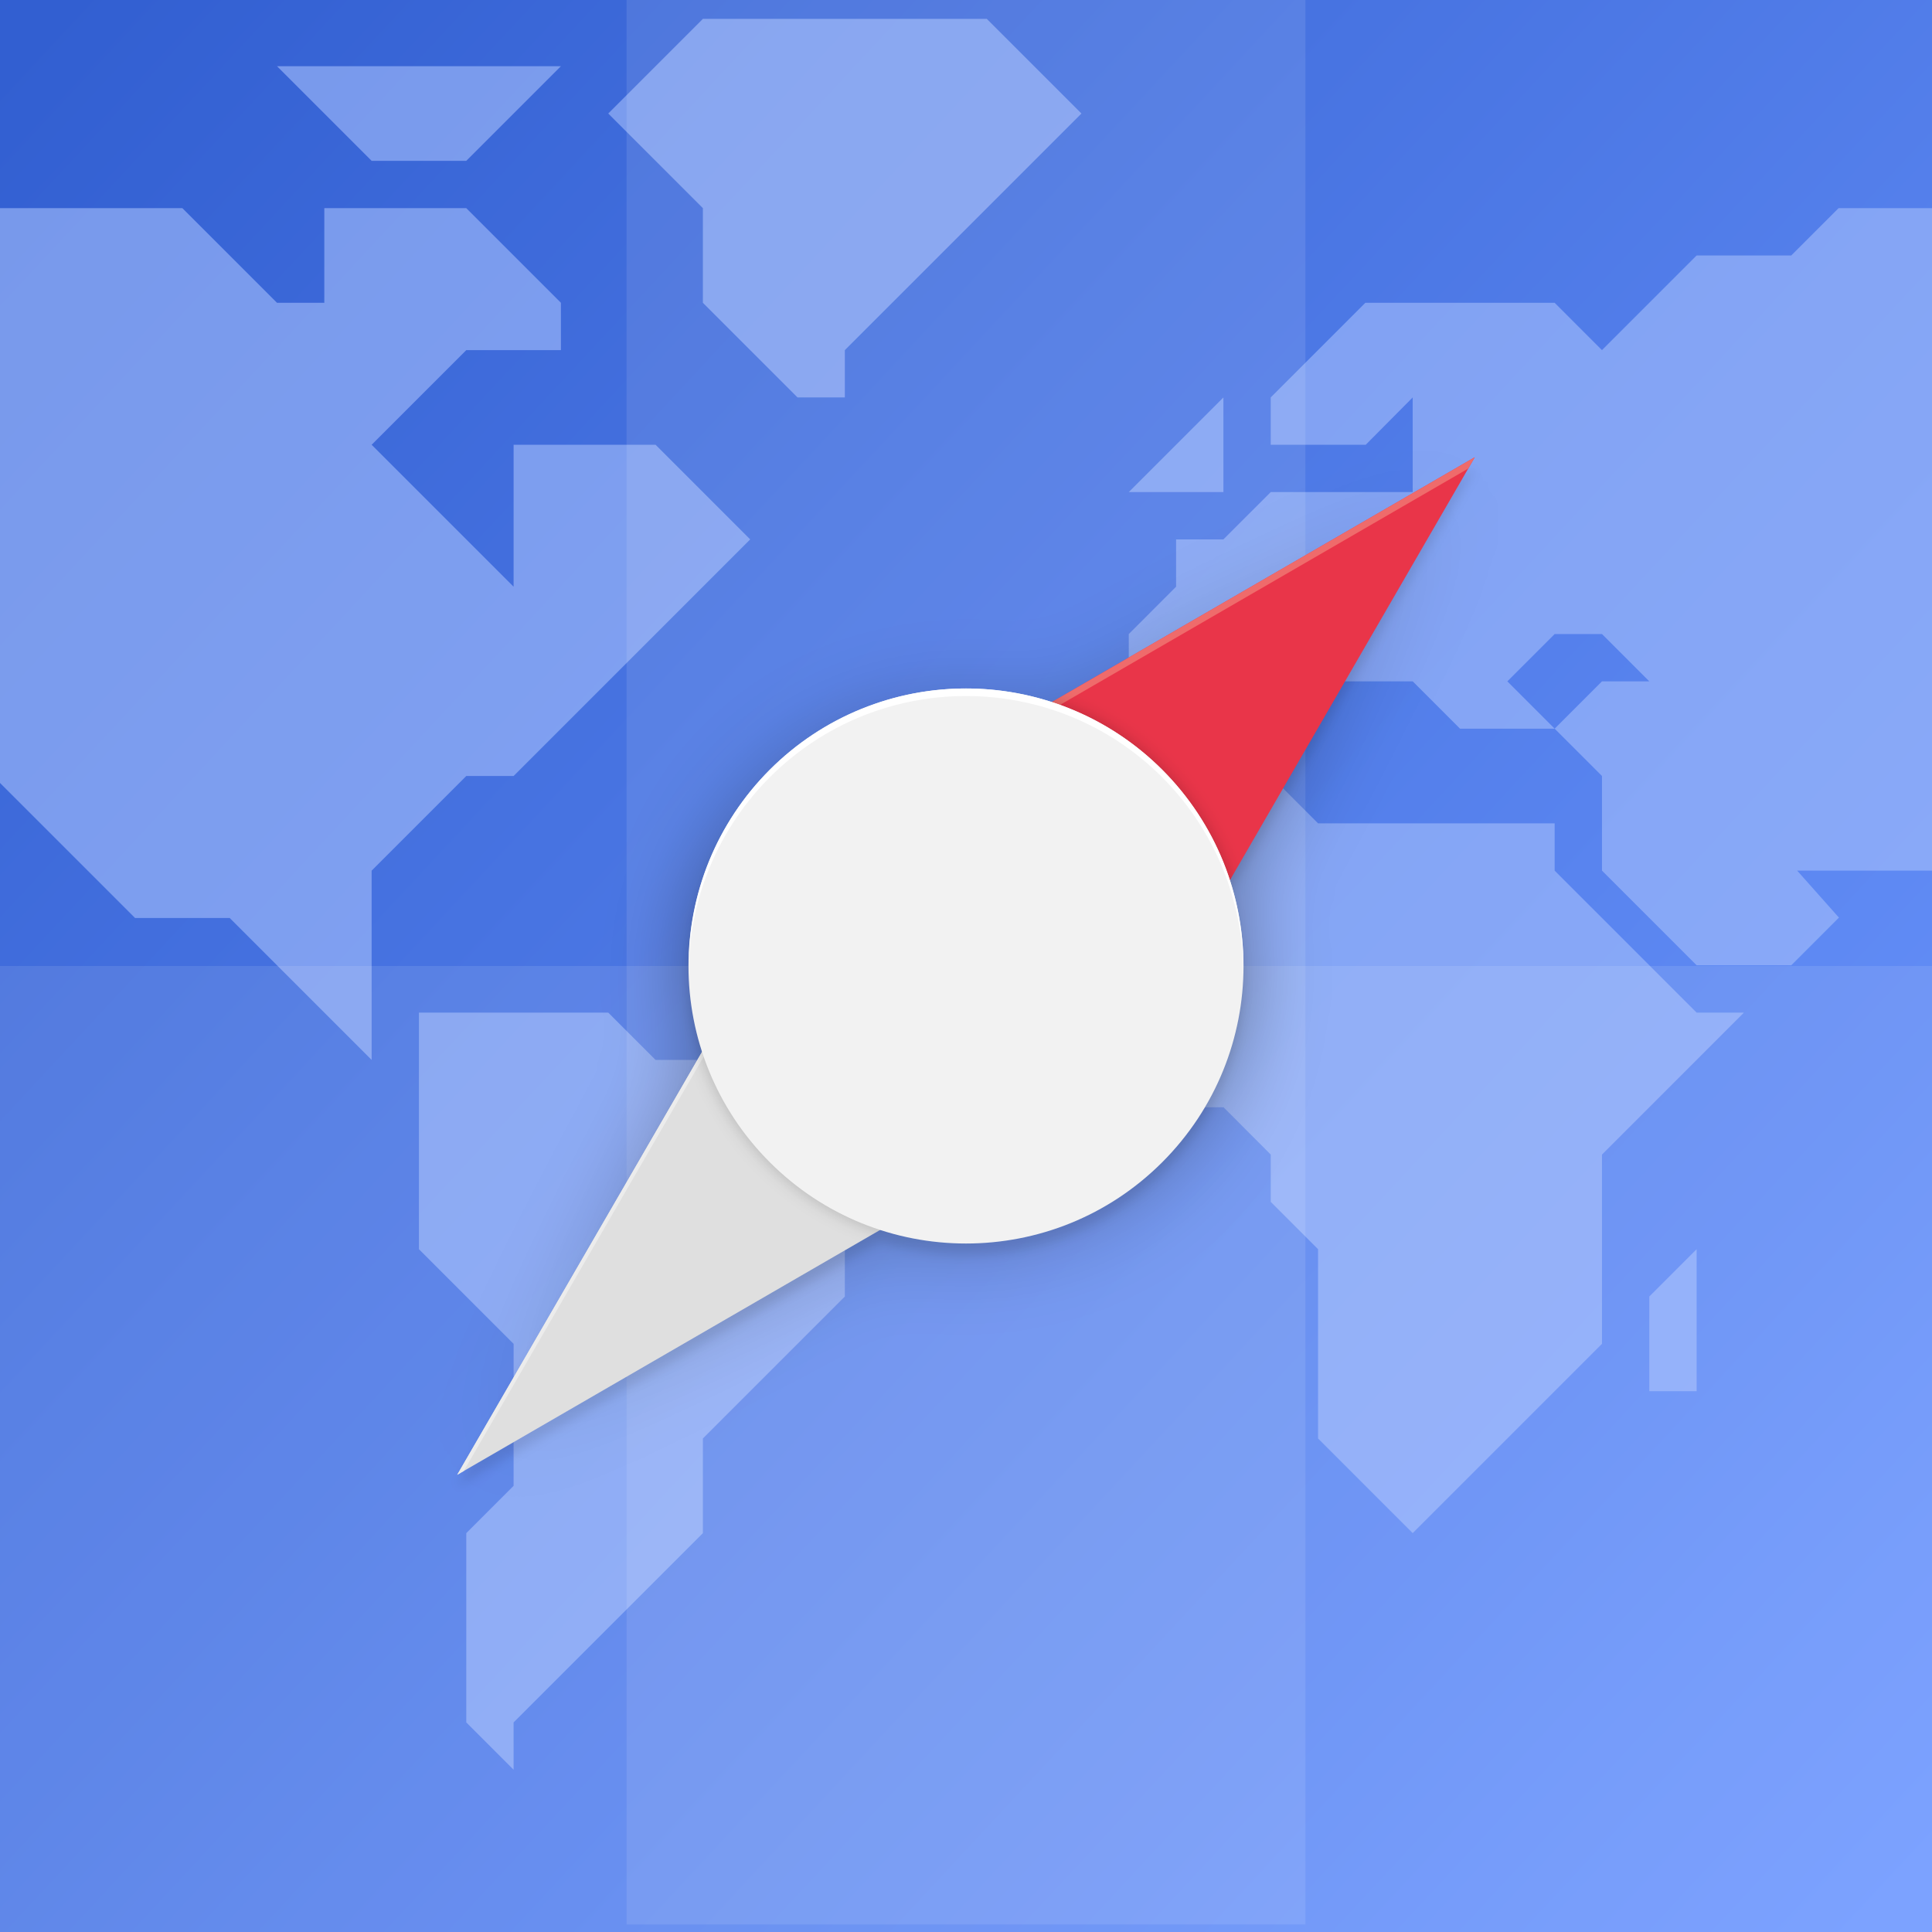
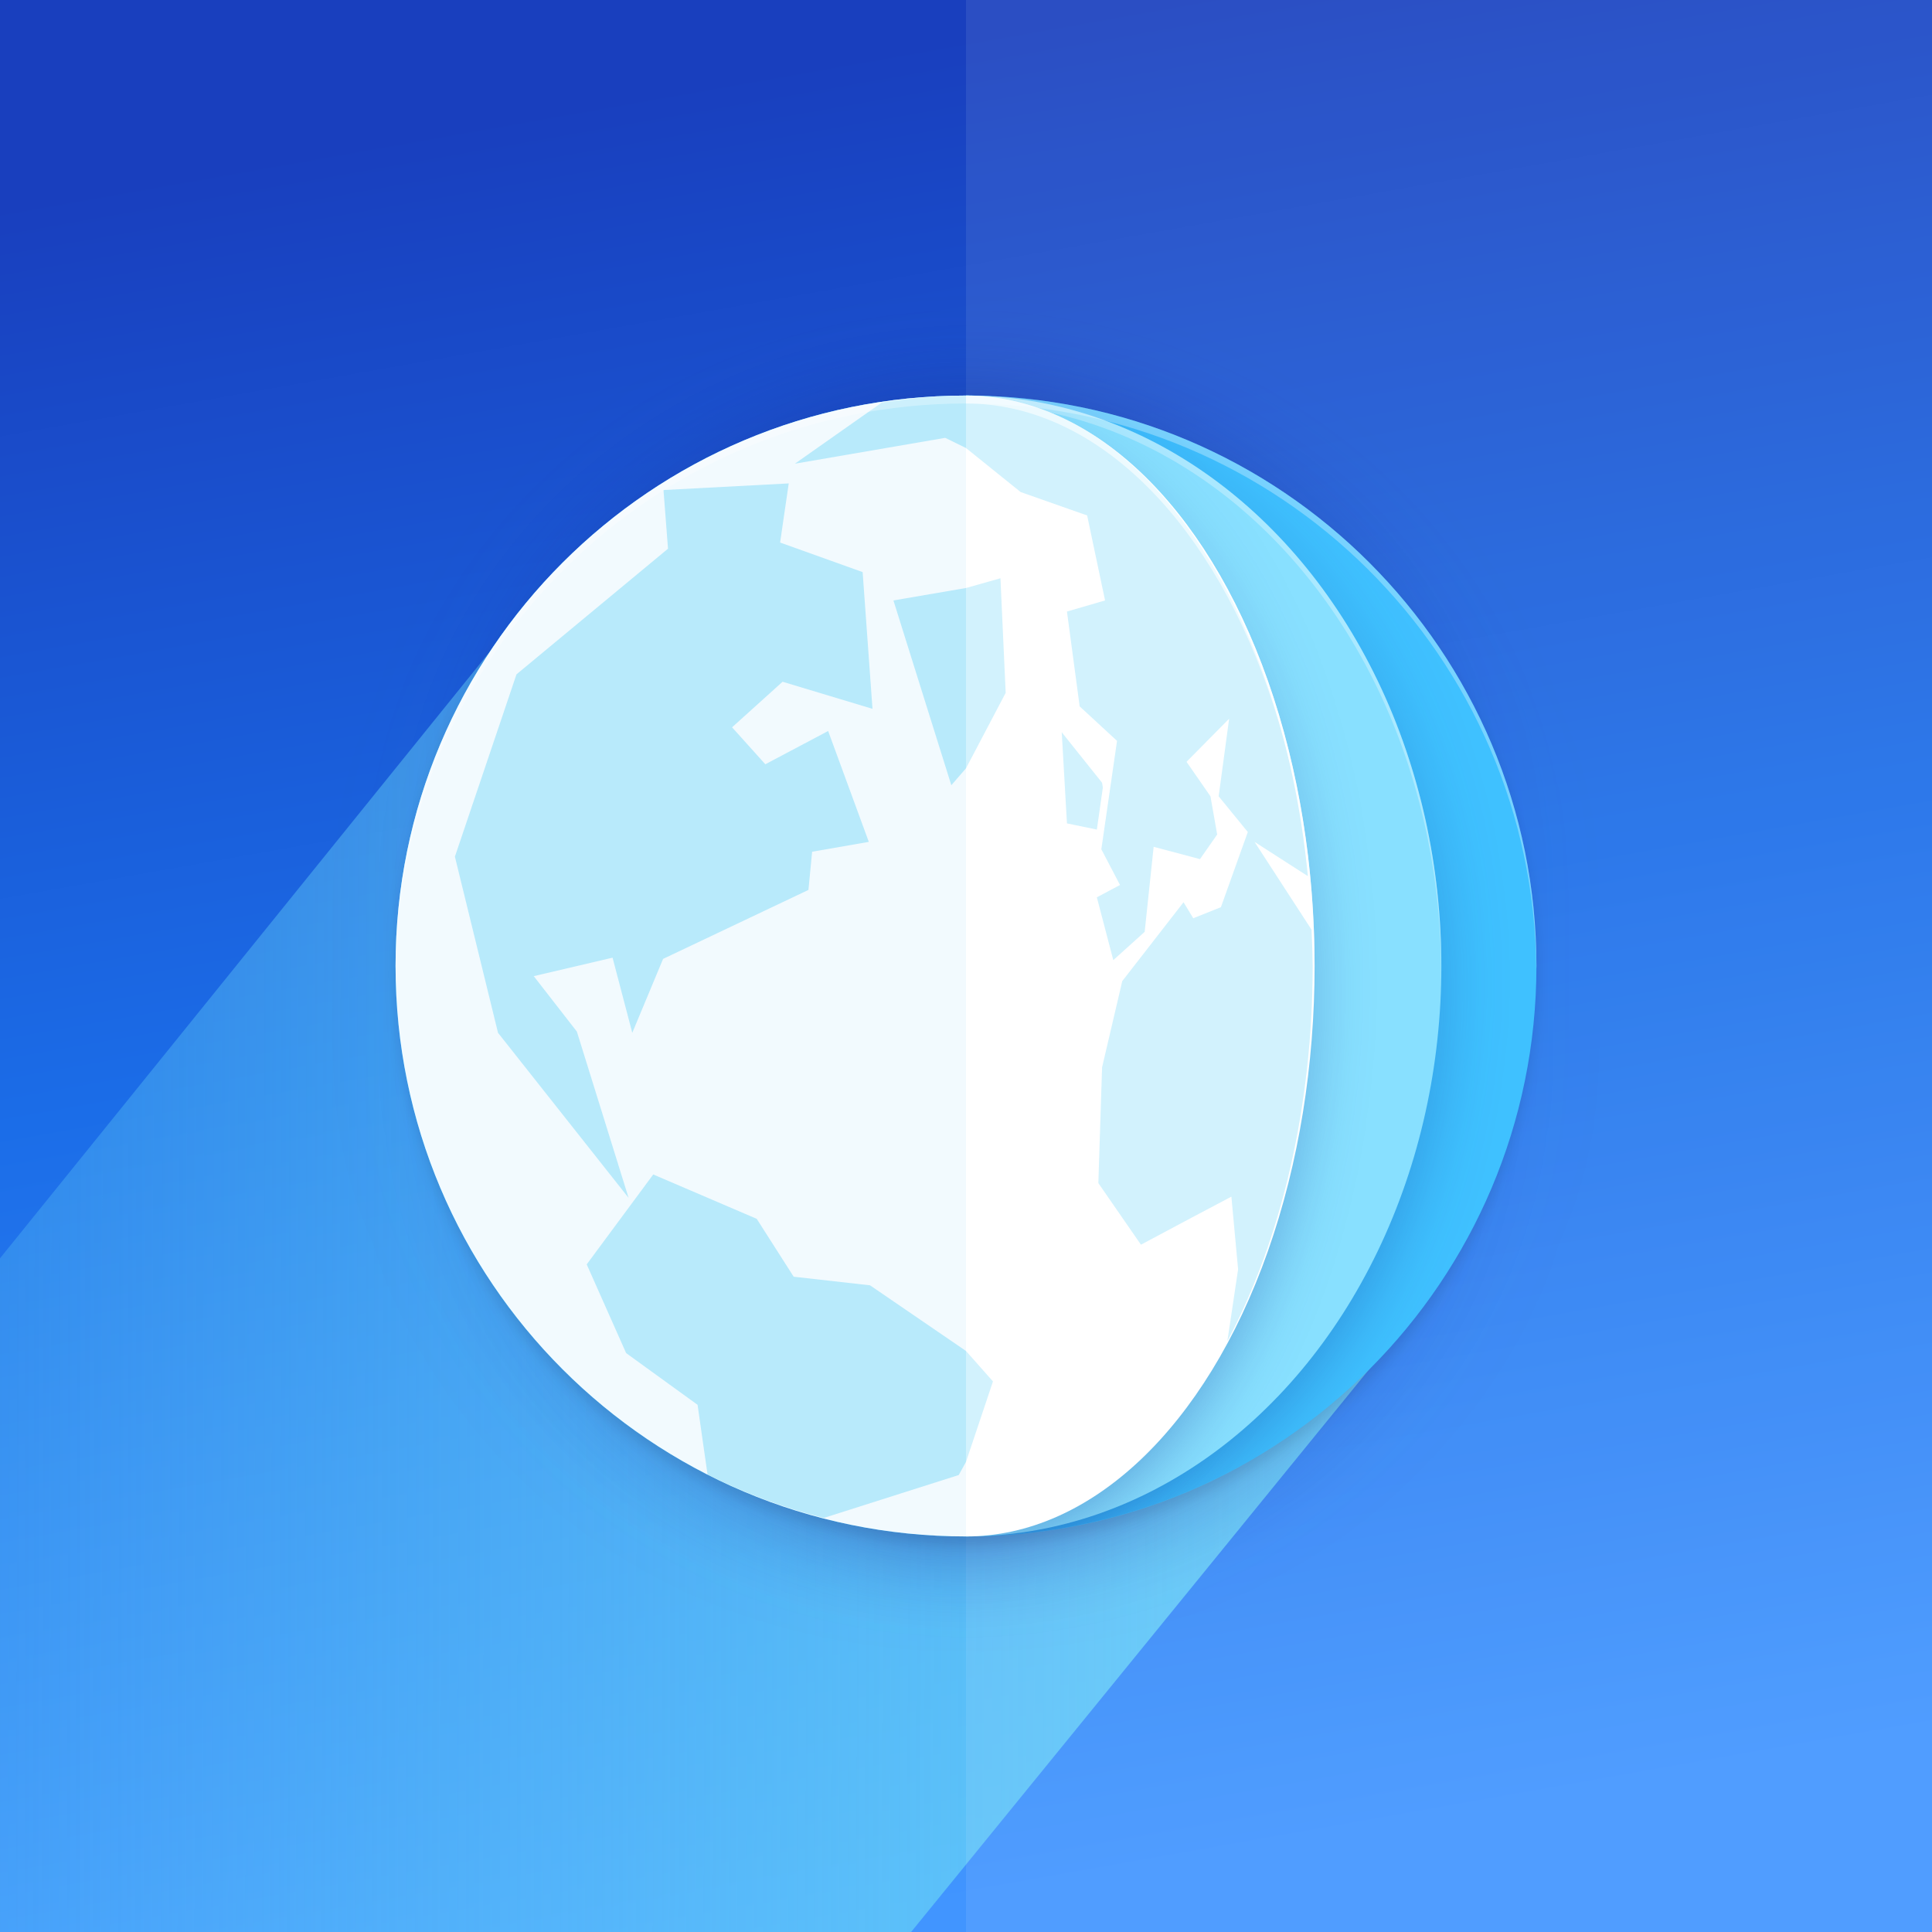
<svg xmlns="http://www.w3.org/2000/svg" xmlns:xlink="http://www.w3.org/1999/xlink" width="512" height="512" id="svg3336" version="1.1" style="enable-background:new" viewBox="0 0 512 512">
  <defs id="defs3338">
-     <linearGradient id="linearGradient4195">
-       <stop style="stop-color:#325fd1;stop-opacity:1" offset="0" id="stop4197" />
-       <stop style="stop-color:#6e98ff;stop-opacity:1" offset="1" id="stop4199" />
+     <linearGradient id="linearGradient4349">
+       <stop id="stop4344" offset="0" style="stop-color:#0b3495;stop-opacity:1" />
+       <stop id="stop4347" offset="1" style="stop-color:#0b3495;stop-opacity:0" />
+     </linearGradient>
+     <linearGradient id="linearGradient4350">
+       <stop style="stop-color:#1d3095;stop-opacity:0" offset="0" id="stop4348" />
+       <stop style="stop-color:#1d3095;stop-opacity:1" offset="1" id="stop4346" />
    </linearGradient>
    <filter style="color-interpolation-filters:sRGB" id="filter4154">
      <feComposite in2="SourceGraphic" operator="arithmetic" k1="0" k2="1" result="composite1" id="feComposite4156" k3="0" k4="0" />
      <feColorMatrix in="composite1" values="0" type="saturate" result="colormatrix1" id="feColorMatrix4158" />
      <feFlood flood-opacity="1" flood-color="rgb(89,132,51)" result="flood1" id="feFlood4160" />
      <feBlend in="flood1" in2="colormatrix1" mode="multiply" result="blend1" id="feBlend4162" />
      <feBlend in2="blend1" mode="screen" result="blend2" id="feBlend4164" />
      <feColorMatrix in="blend2" values="1" type="saturate" result="colormatrix2" id="feColorMatrix4166" />
      <feComposite in="colormatrix2" in2="SourceGraphic" operator="in" result="composite2" id="feComposite4168" />
    </filter>
    <filter style="color-interpolation-filters:sRGB" id="filter4264" x="-0.024" width="1.048" y="-0.024" height="1.048" />
    <linearGradient id="linearGradient7537">
      <stop style="stop-color:#44d459;stop-opacity:1" offset="0" id="stop7539" />
      <stop style="stop-color:#38b44a;stop-opacity:1" offset="1" id="stop7541" />
    </linearGradient>
    <clipPath clipPathUnits="userSpaceOnUse" id="clipPath4231-6">
      <rect style="color:#000000;display:inline;overflow:visible;visibility:visible;opacity:0.464;fill:#ff00ff;fill-opacity:1;fill-rule:nonzero;stroke:none;stroke-width:1;marker:none;enable-background:accumulate" id="rect4233-8" width="256" height="238" x="0" y="18" />
    </clipPath>
-     <linearGradient xlink:href="#linearGradient4195" id="linearGradient4201" x1="0" y1="18" x2="512" y2="494" gradientUnits="userSpaceOnUse" />
-     <clipPath clipPathUnits="userSpaceOnUse" id="clipPath4244">
-       <path id="path4246" d="M 0,0 0,183.898 0,328.102 0,512 512,512 512,328.102 512,183.898 512,0 0,0 Z" style="color:#000000;display:inline;overflow:visible;visibility:visible;fill:url(#linearGradient4248);fill-opacity:1;fill-rule:nonzero;stroke:none;stroke-width:1;marker:none;enable-background:accumulate" />
+     <clipPath clipPathUnits="userSpaceOnUse" id="clipPath4280">
+       <path style="color:#000000;display:inline;overflow:visible;visibility:visible;opacity:0.667;fill:#b32255;fill-opacity:1;fill-rule:nonzero;stroke:none;stroke-width:1;marker:none;enable-background:accumulate" d="M 166.055,18 C 20.757,18 0,38.737 0,183.898 L 0,328.102 C 0,473.263 20.757,494 166.055,494 l 179.891,0 C 491.243,494 512,473.263 512,328.102 l 0,-144.203 C 512,38.737 491.243,18 345.945,18 l -179.891,0 z" id="path4282" />
    </clipPath>
-     <linearGradient xlink:href="#linearGradient4195" id="linearGradient4248" gradientUnits="userSpaceOnUse" x1="0" y1="18" x2="512" y2="494" />
    <clipPath clipPathUnits="userSpaceOnUse" id="clipPath4230">
      <path style="color:#000000;display:inline;overflow:visible;visibility:visible;opacity:1;fill:#e93549;fill-opacity:1;fill-rule:nonzero;stroke:none;stroke-width:8;stroke-linecap:butt;stroke-linejoin:miter;stroke-miterlimit:4;stroke-dasharray:none;stroke-dashoffset:0;stroke-opacity:1;marker:none;enable-background:accumulate" d="M 390.834,121 220.045,219.879 121.166,390.668 291.955,291.789 390.834,121 Z" id="path4232" />
    </clipPath>
-     <filter style="color-interpolation-filters:sRGB" id="filter4259" x="-0.036" width="1.072" y="-0.036" height="1.072">
-       <feGaussianBlur stdDeviation="2.206" id="feGaussianBlur4261" />
+     <clipPath clipPathUnits="userSpaceOnUse" id="clipPath4521">
+       <path id="path4523" d="M 256,112 A 144,144 0 0 0 112,256 144,144 0 0 0 256,400 144,144 0 0 0 400,256 144,144 0 0 0 256,112 Z m 0,32 A 112,112 0 0 1 368,256 112,112 0 0 1 256,368 112,112 0 0 1 144,256 112,112 0 0 1 256,144 Z" style="color:#000000;display:inline;overflow:visible;visibility:visible;opacity:1;fill:#eff7ff;fill-opacity:1;fill-rule:nonzero;stroke:none;stroke-width:4;stroke-linecap:butt;stroke-linejoin:miter;stroke-miterlimit:4;stroke-dasharray:none;stroke-dashoffset:0;stroke-opacity:1;marker:none;enable-background:accumulate" />
+     </clipPath>
+     <clipPath clipPathUnits="userSpaceOnUse" id="clipPath4574">
+       <circle cx="256" cy="256" r="144" id="circle4576" style="color:#000000;display:inline;overflow:visible;visibility:visible;opacity:1;fill:#b549b5;fill-opacity:1;fill-rule:nonzero;stroke:none;stroke-width:8;stroke-linecap:butt;stroke-linejoin:miter;stroke-miterlimit:4;stroke-dasharray:none;stroke-dashoffset:0;stroke-opacity:1;marker:none;enable-background:accumulate" />
+     </clipPath>
+     <linearGradient xlink:href="#linearGradient4349" id="linearGradient4428" gradientUnits="userSpaceOnUse" x1="243.09" y1="399.04" x2="243.09" y2="20" gradientTransform="matrix(1.375,0,0,1,-708,5.2452087e-6)" />
+     <linearGradient id="linearGradient4304">
+       <stop style="stop-color:#0b3495;stop-opacity:1" offset="0" id="stop4306" />
+       <stop style="stop-color:#0b3495;stop-opacity:0.085" offset="1" id="stop4308" />
+     </linearGradient>
+     <clipPath clipPathUnits="userSpaceOnUse" id="clipPath4395">
+       <path id="path4393" style="color:#000000;display:inline;overflow:visible;visibility:visible;opacity:1;fill:#6b8fea;fill-opacity:1;fill-rule:nonzero;stroke:none;stroke-width:8;stroke-linecap:butt;stroke-linejoin:miter;stroke-miterlimit:4;stroke-dasharray:none;stroke-dashoffset:0;stroke-opacity:1;marker:none;enable-background:accumulate" d="m 256,400 a 144,144 0 0 1 -124.708,-72 144,144 0 0 1 0,-144 A 144,144 0 0 1 256,112" />
+     </clipPath>
+     <linearGradient xlink:href="#linearGradient4304" id="linearGradient4424" gradientUnits="userSpaceOnUse" x1="192" y1="400" x2="192" y2="20" gradientTransform="matrix(1.071428,0,0,1,-530.2857,5.2452087e-6)" />
+     <clipPath clipPathUnits="userSpaceOnUse" id="clipPath4433">
+       <path id="path4431" style="color:#000000;display:inline;overflow:visible;visibility:visible;opacity:1;fill:#6b8fea;fill-opacity:1;fill-rule:nonzero;stroke:none;stroke-width:8;stroke-linecap:butt;stroke-linejoin:miter;stroke-miterlimit:4;stroke-dasharray:none;stroke-dashoffset:0;stroke-opacity:1;marker:none;enable-background:accumulate" d="m 256,400 a 144,144 0 0 1 -124.708,-72 144,144 0 0 1 0,-144 A 144,144 0 0 1 256,112" />
+     </clipPath>
+     <linearGradient gradientTransform="translate(5e-6,5.2452087e-6)" xlink:href="#linearGradient4350" id="linearGradient4277" x1="112" y1="258" x2="256" y2="258" gradientUnits="userSpaceOnUse" spreadMethod="reflect" />
+     <filter style="color-interpolation-filters:sRGB" id="filter4279" x="-0.096" width="1.192" y="-0.096" height="1.192">
+       <feGaussianBlur stdDeviation="11.52" id="feGaussianBlur4281" />
    </filter>
-     <filter style="color-interpolation-filters:sRGB" id="filter4234" x="-0.012" width="1.024" y="-0.012" height="1.024">
-       <feGaussianBlur stdDeviation="0.88" id="feGaussianBlur4236" />
+     <filter style="color-interpolation-filters:sRGB" id="filter4265" x="-0.012" width="1.024" y="-0.012" height="1.024">
+       <feGaussianBlur stdDeviation="1.44" id="feGaussianBlur4267" />
    </filter>
-     <linearGradient xlink:href="#linearGradient4245" id="linearGradient4251" x1="264" y1="344" x2="264" y2="170" gradientUnits="userSpaceOnUse" />
-     <linearGradient id="linearGradient4245">
-       <stop style="stop-color:#000000;stop-opacity:0" offset="0" id="stop4247" />
-       <stop id="stop4253" offset="0.515" style="stop-color:#000000;stop-opacity:1" />
-       <stop style="stop-color:#000000;stop-opacity:0;" offset="1" id="stop4249" />
+     <filter style="color-interpolation-filters:sRGB" id="filter3317" x="-0.163" width="1.326" y="-0.068" height="1.136">
+       <feGaussianBlur stdDeviation="8.16" id="feGaussianBlur3319" />
+     </filter>
+     <clipPath clipPathUnits="userSpaceOnUse" id="clipPath3324">
+       <path d="m -376,400 a 144,144 0 0 1 -124.708,-72 144,144 0 0 1 0,-144 A 144,144 0 0 1 -376,112" style="color:#000000;display:inline;overflow:visible;visibility:visible;opacity:1;fill:#6b8fea;fill-opacity:1;fill-rule:nonzero;stroke:none;stroke-width:8;stroke-linecap:butt;stroke-linejoin:miter;stroke-miterlimit:4;stroke-dasharray:none;stroke-dashoffset:0;stroke-opacity:1;marker:none;enable-background:accumulate" id="path3326" transform="scale(-1,1)" />
+     </clipPath>
+     <filter style="color-interpolation-filters:sRGB" id="filter3375" x="-0.205" width="1.41" y="-0.063" height="1.125">
+       <feGaussianBlur stdDeviation="7.52" id="feGaussianBlur3377" />
+     </filter>
+     <clipPath clipPathUnits="userSpaceOnUse" id="clipPath3382">
+       <path transform="scale(-1,1)" id="path3384" style="color:#000000;display:inline;overflow:visible;visibility:visible;opacity:1;fill:#6b8fea;fill-opacity:1;fill-rule:nonzero;stroke:none;stroke-width:8;stroke-linecap:butt;stroke-linejoin:miter;stroke-miterlimit:4;stroke-dasharray:none;stroke-dashoffset:0;stroke-opacity:1;marker:none;enable-background:accumulate" d="m -356,400 a 144,144 0 0 1 -124.708,-72 144,144 0 0 1 0,-144 A 144,144 0 0 1 -356,112" />
+     </clipPath>
+     <linearGradient id="linearGradient3326">
+       <stop style="stop-color:#67d3f7;stop-opacity:1;" offset="0" id="stop3328" />
+       <stop style="stop-color:#67d3f7;stop-opacity:0;" offset="1" id="stop3330" />
    </linearGradient>
-     <filter style="color-interpolation-filters:sRGB" id="filter4283" x="-0.096" width="1.192" y="-0.096" height="1.192">
-       <feGaussianBlur stdDeviation="7.04" id="feGaussianBlur4285" />
-     </filter>
+     <linearGradient xlink:href="#linearGradient4195-6" id="linearGradient4201-3" x1="217.831" y1="15.872" x2="302.745" y2="496" gradientUnits="userSpaceOnUse" />
+     <linearGradient id="linearGradient4195-6">
+       <stop style="stop-color:#193fbe;stop-opacity:1" offset="0" id="stop4197-7" />
+       <stop id="stop3316" offset="0.495" style="stop-color:#1b6de8;stop-opacity:1" />
+       <stop style="stop-color:#4195ff;stop-opacity:1" offset="1" id="stop4199-5" />
+     </linearGradient>
+     <linearGradient xlink:href="#linearGradient3326" id="linearGradient3327" x1="444.334" y1="382.2" x2="-101.954" y2="381.132" gradientUnits="userSpaceOnUse" gradientTransform="matrix(1.049802,0,0,1.049802,-46.94309,-45.74309)" />
  </defs>
  <g id="layer3">
-     <path style="color:#000000;display:inline;overflow:visible;visibility:visible;fill:url(#linearGradient4201);fill-opacity:1;fill-rule:nonzero;stroke:none;stroke-width:1;marker:none;enable-background:accumulate" d="M 0 0 L 0 183.898 L 0 328.102 L 0 512 L 512 512 L 512 328.102 L 512 183.898 L 512 0 L 0 0 z " id="rect4158" />
-     <g id="g4233" clip-path="url(#clipPath4244)">
-       <g transform="matrix(1.567568,0,0,1.567568,-1030.162,795.0541)" id="g4241" style="opacity:0.6;fill:#a5befb;stroke-width:0.638">
-         <path id="path4243" d="m 728,-336 32,0 8,8 8,0 24,24 0,16 -24,24 0,16 -32,32 0,8 -8,-8 0,-32 8,-8 0,-24 -16,-16 z" style="color:#000000;display:inline;overflow:visible;visibility:visible;opacity:1;fill:#a5befb;fill-opacity:1;fill-rule:nonzero;stroke:none;stroke-width:40.828;stroke-linecap:butt;stroke-linejoin:miter;stroke-miterlimit:4;stroke-dasharray:none;stroke-dashoffset:0;stroke-opacity:1;marker:none;enable-background:accumulate" />
-         <path id="path4245" d="m 720,-328 -24,-24 -16,0 -32,-32 0,-24 -24,-24 0,-24 0,-16 16,-16 16,16 32,0 16,16 8,0 0,-16 24,0 16,16 0,8 -16,0 -16,16 24,24 0,-24 24,0 16,16 -40,40 -8,0 -16,16 z" style="color:#000000;display:inline;overflow:visible;visibility:visible;opacity:1;fill:#a5befb;fill-opacity:1;fill-rule:nonzero;stroke:none;stroke-width:40.828;stroke-linecap:butt;stroke-linejoin:miter;stroke-miterlimit:4;stroke-dasharray:none;stroke-dashoffset:0;stroke-opacity:1;marker:none;enable-background:accumulate" />
-         <path id="path4247" d="m 872,-376 -24,0 -16,16 0,24 16,16 16.015,0 7.985,8 0,8 8,8 0,32 16,16 32,-32 0,-32 24,-24 -8,0 -24,-24 0,-8 -40,0 z" style="color:#000000;display:inline;overflow:visible;visibility:visible;opacity:1;fill:#a5befb;fill-opacity:1;fill-rule:nonzero;stroke:none;stroke-width:40.828;stroke-linecap:butt;stroke-linejoin:miter;stroke-miterlimit:4;stroke-dasharray:none;stroke-dashoffset:0;stroke-opacity:1;marker:none;enable-background:accumulate" />
-         <path style="color:#000000;display:inline;overflow:visible;visibility:visible;opacity:1;fill:#a5befb;fill-opacity:1;fill-rule:nonzero;stroke:none;stroke-width:40.828;stroke-linecap:butt;stroke-linejoin:miter;stroke-miterlimit:4;stroke-dasharray:none;stroke-dashoffset:0;stroke-opacity:1;marker:none;enable-background:accumulate" d="m 1000,-440 -8,8 -16,0 -16,16 -8,-8 -32,0 -16,16 0,8 8,0 8.062,0 7.938,-8 0,7.969 0,8.031 -24,0 -8,8 -8,0 0,8 -8,8 0,16 16,0 8,-8 24,0 8,8 16,0 -8,-8 8,-8 8,0 8,8 -8,0 -8,8 8,8 0,16 16,16 16,0 8.06,-8.061 L 993,-328 l 23,0 0,-112 z" transform="translate(-32,-32)" id="path4249" />
-         <path id="path4251" d="m 848,-424 7.888,-7.888 L 864,-440 l 0,16 z" style="color:#000000;display:inline;overflow:visible;visibility:visible;opacity:1;fill:#a5befb;fill-opacity:1;fill-rule:nonzero;stroke:none;stroke-width:40.828;stroke-linecap:butt;stroke-linejoin:miter;stroke-miterlimit:4;stroke-dasharray:none;stroke-dashoffset:0;stroke-opacity:1;marker:none;enable-background:accumulate" />
-         <path style="color:#000000;display:inline;overflow:visible;visibility:visible;opacity:1;fill:#a5befb;fill-opacity:1;fill-rule:nonzero;stroke:none;stroke-width:40.828;stroke-linecap:butt;stroke-linejoin:miter;stroke-miterlimit:4;stroke-dasharray:none;stroke-dashoffset:0;stroke-opacity:1;marker:none;enable-background:accumulate" d="m 936,-272 0,-16 8,-8 0,24 z" id="path4253" />
-         <path id="path4255" d="m 800,-440 0,-8 40,-40 -16,-16 -48,0 -16,16 16,16 0,16 16,16 z" style="color:#000000;display:inline;overflow:visible;visibility:visible;opacity:1;fill:#a5befb;fill-opacity:1;fill-rule:nonzero;stroke:none;stroke-width:40.828;stroke-linecap:butt;stroke-linejoin:miter;stroke-miterlimit:4;stroke-dasharray:none;stroke-dashoffset:0;stroke-opacity:1;marker:none;enable-background:accumulate" />
-         <path id="path4257" d="m 736,-480 16,-16 -48,0 16,16 z" style="color:#000000;display:inline;overflow:visible;visibility:visible;opacity:1;fill:#a5befb;fill-opacity:1;fill-rule:nonzero;stroke:none;stroke-width:40.828;stroke-linecap:butt;stroke-linejoin:miter;stroke-miterlimit:4;stroke-dasharray:none;stroke-dashoffset:0;stroke-opacity:1;marker:none;enable-background:accumulate" />
-       </g>
-     </g>
-     <path style="color:#000000;display:inline;overflow:visible;visibility:visible;opacity:0.1;fill:#ffffff;fill-opacity:1;fill-rule:nonzero;stroke:none;stroke-width:1;marker:none;enable-background:accumulate" d="M 0 256 L 0 328.102 L 0 512 L 512 512 L 512 328.102 L 512 256 L 0 256 z " id="path4269" />
-     <rect style="color:#000000;display:inline;overflow:visible;visibility:visible;opacity:0.1;fill:#ffffff;fill-opacity:1;fill-rule:nonzero;stroke:none;stroke-width:2;stroke-linecap:butt;stroke-linejoin:miter;stroke-miterlimit:4;stroke-dasharray:none;stroke-dashoffset:0;stroke-opacity:1;marker:none;enable-background:accumulate" id="rect4277" width="179.891" height="510" x="166.055" y="1.2e-06" />
-     <path style="color:#000000;display:inline;overflow:visible;visibility:visible;opacity:0.4;fill:url(#linearGradient4251);fill-opacity:1;fill-rule:nonzero;stroke:none;stroke-width:5.221;stroke-linecap:butt;stroke-linejoin:miter;stroke-miterlimit:4;stroke-dasharray:none;stroke-dashoffset:0;stroke-opacity:1;marker:none;filter:url(#filter4283);enable-background:accumulate" d="m 344,170 -73.156,42.354 a 48,48 0 0 0 -48.785,11.705 48,48 0 0 0 -11.672,48.729 L 168,346 241.156,303.646 a 48,48 0 0 0 48.785,-11.705 48,48 0 0 0 11.672,-48.729 L 344,170 Z" id="path4238" transform="matrix(1.532203,0,0,1.532203,-136.2439,-136.2439)" />
-     <path style="color:#000000;display:inline;overflow:visible;visibility:visible;opacity:0.1;fill:#000000;fill-opacity:1;fill-rule:nonzero;stroke:none;stroke-width:5.221;stroke-linecap:butt;stroke-linejoin:miter;stroke-miterlimit:4;stroke-dasharray:none;stroke-dashoffset:0;stroke-opacity:1;marker:none;filter:url(#filter4234);enable-background:accumulate" d="m 344,170 -73.156,42.354 a 48,48 0 0 0 -48.785,11.705 48,48 0 0 0 -11.672,48.729 L 168,346 241.156,303.646 a 48,48 0 0 0 48.785,-11.705 48,48 0 0 0 11.672,-48.729 L 344,170 Z" id="path4227-4" transform="matrix(1.532203,0,0,1.532203,-136.2439,-136.2439)" />
-     <path style="color:#000000;display:inline;overflow:visible;visibility:visible;opacity:1;fill:#e93549;fill-opacity:1;fill-rule:nonzero;stroke:none;stroke-width:8;stroke-linecap:butt;stroke-linejoin:miter;stroke-miterlimit:4;stroke-dasharray:none;stroke-dashoffset:0;stroke-opacity:1;marker:none;enable-background:accumulate" d="M 220.044,220.044 390.834,121.166 291.956,291.956 Z" id="path4223" />
-     <path id="path4225" d="M 220.044,220.044 121.166,390.834 291.956,291.956 Z" style="color:#000000;display:inline;overflow:visible;visibility:visible;opacity:1;fill:#dfdfdf;fill-opacity:1;fill-rule:nonzero;stroke:none;stroke-width:8;stroke-linecap:butt;stroke-linejoin:miter;stroke-miterlimit:4;stroke-dasharray:none;stroke-dashoffset:0;stroke-opacity:1;marker:none;enable-background:accumulate" />
-     <path style="color:#000000;display:inline;overflow:visible;visibility:visible;opacity:1;fill:#ef6b6b;fill-opacity:1;fill-rule:nonzero;stroke:none;stroke-width:8;stroke-linecap:butt;stroke-linejoin:miter;stroke-miterlimit:4;stroke-dasharray:none;stroke-dashoffset:0;stroke-opacity:1;marker:none;enable-background:accumulate" d="m 390.834,121.166 -170.789,98.879 1.268,1.268 167.779,-97.139 1.742,-3.008 z" id="path4241" />
-     <path style="color:#000000;display:inline;overflow:visible;visibility:visible;opacity:1;fill:#ececec;fill-opacity:1;fill-rule:nonzero;stroke:none;stroke-width:8;stroke-linecap:butt;stroke-linejoin:miter;stroke-miterlimit:4;stroke-dasharray:none;stroke-dashoffset:0;stroke-opacity:1;marker:none;enable-background:accumulate" d="m 220.045,220.045 -98.879,170.789 1.742,-1.008 97.137,-167.781 70.643,70.643 1.268,-0.732 -71.91,-71.91 z" id="path4246-6" />
-     <g transform="translate(-5.2554798e-6,0.1663052)" id="g4227" clip-path="url(#clipPath4230)" style="display:inline;opacity:0.2;fill:#000000;filter:url(#filter4259);enable-background:new">
-       <circle style="color:#000000;display:inline;overflow:visible;visibility:visible;opacity:1;fill:#000000;fill-opacity:1;fill-rule:nonzero;stroke:none;stroke-width:8;stroke-linecap:butt;stroke-linejoin:miter;stroke-miterlimit:4;stroke-dasharray:none;stroke-dashoffset:0;stroke-opacity:1;marker:none;enable-background:accumulate" id="circle4219" cx="361.921" cy="-0.118" r="73.546" transform="rotate(45)" />
-     </g>
-     <circle style="color:#000000;display:inline;overflow:visible;visibility:visible;opacity:1;fill:#f2f2f2;fill-opacity:1;fill-rule:nonzero;stroke:none;stroke-width:8;stroke-linecap:butt;stroke-linejoin:miter;stroke-miterlimit:4;stroke-dasharray:none;stroke-dashoffset:0;stroke-opacity:1;marker:none;enable-background:accumulate" id="path4221" cx="362.039" cy="2.8421709e-14" r="73.546" transform="rotate(45)" />
-     <path style="color:#000000;display:inline;overflow:visible;visibility:visible;opacity:1;fill:#ffffff;fill-opacity:1;fill-rule:nonzero;stroke:none;stroke-width:8;stroke-linecap:butt;stroke-linejoin:miter;stroke-miterlimit:4;stroke-dasharray:none;stroke-dashoffset:0;stroke-opacity:1;marker:none;enable-background:accumulate" d="m 257.074,182.461 a 73.546,73.546 0 0 0 -53.078,21.533 73.546,73.546 0 0 0 -21.488,52.225 73.546,73.546 0 0 1 21.488,-50.225 73.546,73.546 0 0 1 104.008,0 73.546,73.546 0 0 1 21.488,51.787 73.546,73.546 0 0 0 -21.488,-53.787 73.546,73.546 0 0 0 -50.93,-21.533 z" id="circle4236" />
+     <path style="color:#000000;display:inline;overflow:visible;visibility:visible;fill:url(#linearGradient4201-3);fill-opacity:1;fill-rule:nonzero;stroke:none;stroke-width:1;marker:none;enable-background:accumulate" d="M 0 0 L 0 183.898 L 0 328.102 L 0 512 L 512 512 L 512 328.102 L 512 183.898 L 512 0 L 0 0 z " id="rect4158-3" />
+     <path style="color:#000000;display:inline;overflow:visible;visibility:visible;opacity:1;fill:url(#linearGradient3327);fill-opacity:1;fill-rule:nonzero;stroke:none;stroke-width:8;stroke-linecap:butt;stroke-linejoin:miter;stroke-miterlimit:4;stroke-dasharray:none;stroke-dashoffset:0;stroke-opacity:1;marker:none;enable-background:accumulate" d="M 258.551 105.441 C 210.48 104.927 165.705 128.211 135.207 165.988 L 0 333.469 L 0 512 L 241.451 512 L 375.594 347.211 C 426.235 280.382 413.475 185.637 347.094 135.594 C 322.873 117.335 293.636 106.868 263.213 105.566 C 261.655 105.5 260.101 105.458 258.551 105.441 z " id="path4252-3" />
+     <path style="color:#000000;display:inline;overflow:visible;visibility:visible;opacity:0.08;fill:#ffffff;fill-opacity:1;fill-rule:nonzero;stroke:none;stroke-width:16;stroke-linecap:butt;stroke-linejoin:miter;stroke-miterlimit:4;stroke-dasharray:none;stroke-dashoffset:0;stroke-opacity:1;marker:none;enable-background:accumulate" d="M 256 0 L 256 512 L 512 512 L 512 328.102 L 512 183.898 L 512 0 L 256 0 z " id="rect4345" />
  </g>
  <g id="layer4" style="display:inline">
-     <path id="path4505-6" d="m 219.312,124 -35.188,71.656 0,59.25 c -4.94,5.788 -10.339,11.62 -15.969,17.25 -18.503,18.503 -39.248,34.687 -53.125,39.312 L 91.656,288.125 20,323.312 20,494 l 256,0 0,-317.562 C 260.583,142.994 243.632,130.516 219.312,124 Z M 121.75,353 c 0.007,-0.005 0.024,0.005 0.031,0 -2.611,1.63 -5.251,3.227 -7.906,4.812 2.656,-1.586 5.264,-3.182 7.875,-4.812 z m -24.094,14.062 c 0.008,-0.004 0.023,0.004 0.031,0 -2.742,1.499 -5.529,2.981 -8.312,4.438 2.784,-1.457 5.539,-2.939 8.281,-4.438 z" style="color:#000000;display:inline;overflow:visible;visibility:visible;opacity:0.05;fill:#ff0000;fill-opacity:0;fill-rule:nonzero;stroke:none;stroke-width:40;marker:none;enable-background:accumulate" />
+     <circle r="144" cy="258" cx="256" id="circle4258" style="color:#000000;display:inline;overflow:visible;visibility:visible;opacity:0.1;fill:#000000;fill-opacity:1;fill-rule:nonzero;stroke:none;stroke-width:8;stroke-linecap:butt;stroke-linejoin:miter;stroke-miterlimit:4;stroke-dasharray:none;stroke-dashoffset:0;stroke-opacity:1;marker:none;filter:url(#filter4265);enable-background:accumulate" transform="matrix(1.049802,0,0,1.049802,-12.74942,-12.74942)" />
+     <path id="path4353" d="m 175.838,127.924 a 151.172,151.172 0 0 0 -6.172,4.199 l 172.863,0 a 151.172,151.172 0 0 0 -6.569,-4.199 z m -44.053,41.992 a 151.172,151.172 0 0 0 -2.682,4.199 l 253.956,0 a 151.172,151.172 0 0 0 -3.004,-4.199 z m -20.354,41.992 a 151.172,151.172 0 0 0 -1.07,4.199 l 291.425,0 a 151.172,151.172 0 0 0 -1.337,-4.199 z m -6.498,41.992 a 151.172,151.172 0 0 0 -0.105,2.1 151.172,151.172 0 0 0 0.074,2.1 l 302.165,0 a 151.172,151.172 0 0 0 0.105,-2.1 151.172,151.172 0 0 0 -0.074,-2.1 z m 5.282,41.992 a 151.172,151.172 0 0 0 1.337,4.199 l 289.018,0 a 151.172,151.172 0 0 0 1.07,-4.199 z m 18.726,41.992 a 151.172,151.172 0 0 0 3.004,4.199 l 248.27,0 a 151.172,151.172 0 0 0 2.682,-4.199 z m 40.53,41.992 a 151.172,151.172 0 0 0 6.569,4.199 l 160.122,0 a 151.172,151.172 0 0 0 6.172,-4.199 z" style="color:#000000;font-style:normal;font-variant:normal;font-weight:normal;font-stretch:normal;font-size:medium;line-height:normal;font-family:sans-serif;text-indent:0;text-align:start;text-decoration:none;text-decoration-line:none;text-decoration-style:solid;text-decoration-color:#000000;letter-spacing:normal;word-spacing:normal;text-transform:none;direction:ltr;writing-mode:lr-tb;baseline-shift:baseline;text-anchor:start;white-space:normal;clip-rule:nonzero;display:inline;overflow:visible;visibility:visible;opacity:0.15;isolation:auto;mix-blend-mode:normal;color-interpolation:sRGB;color-interpolation-filters:linearRGB;solid-color:#000000;solid-opacity:1;fill:#70c6f7;fill-opacity:1;fill-rule:nonzero;stroke:none;stroke-width:4;stroke-linecap:butt;stroke-linejoin:miter;stroke-miterlimit:4;stroke-dasharray:none;stroke-dashoffset:0;stroke-opacity:1;marker:none;color-rendering:auto;image-rendering:auto;shape-rendering:auto;text-rendering:auto;enable-background:accumulate" />
+     <circle r="144" cy="258" cx="256" id="circle4269" style="color:#000000;display:inline;overflow:visible;visibility:visible;opacity:0.6;fill:url(#linearGradient4277);fill-opacity:1;fill-rule:nonzero;stroke:none;stroke-width:8;stroke-linecap:butt;stroke-linejoin:miter;stroke-miterlimit:4;stroke-dasharray:none;stroke-dashoffset:0;stroke-opacity:1;marker:none;filter:url(#filter4279);enable-background:accumulate" transform="matrix(-1.049802,0,0,-1.049802,524.7494,528.9486)" />
+     <circle style="color:#000000;display:inline;overflow:visible;visibility:visible;opacity:1;fill:#3fc1ff;fill-opacity:1;fill-rule:nonzero;stroke:none;stroke-width:8;stroke-linecap:butt;stroke-linejoin:miter;stroke-miterlimit:4;stroke-dasharray:none;stroke-dashoffset:0;stroke-opacity:1;marker:none;enable-background:accumulate" id="path4252" r="151.172" cy="256" cx="256" />
+     <path style="color:#000000;display:inline;overflow:visible;visibility:visible;opacity:1;fill:#f2fafe;fill-opacity:1;fill-rule:nonzero;stroke:none;stroke-width:8;stroke-linecap:butt;stroke-linejoin:miter;stroke-miterlimit:4;stroke-dasharray:none;stroke-dashoffset:0;stroke-opacity:1;marker:none;enable-background:accumulate" d="M 256,104.828 A 151.172,151.172 0 0 0 104.828,256 151.172,151.172 0 0 0 256,407.172 l 0,-302.343 z" id="circle4373" />
+     <g id="g3321" clip-path="url(#clipPath3324)" transform="matrix(1.049802,0,0,1.049802,-138.7257,-12.74942)">
+       <path transform="matrix(-1,0,0,1,120,0)" d="m -256,402 a 120,144 0 0 1 -103.923,-72 120,144 0 0 1 0,-144 A 120,144 0 0 1 -256,114" style="color:#000000;display:inline;overflow:visible;visibility:visible;opacity:0.4;fill:url(#linearGradient4424);fill-opacity:1;fill-rule:nonzero;stroke:none;stroke-width:8;stroke-linecap:butt;stroke-linejoin:miter;stroke-miterlimit:4;stroke-dasharray:none;stroke-dashoffset:0;stroke-opacity:1;marker:none;filter:url(#filter3317);enable-background:accumulate" id="path4410" />
+     </g>
+     <path d="m -256,407.172 a 125.976,151.172 0 0 1 -109.099,-75.586 125.976,151.172 0 0 1 -1e-5,-151.172 A 125.976,151.172 0 0 1 -256,104.828" style="color:#000000;display:inline;overflow:visible;visibility:visible;opacity:1;fill:#88e0ff;fill-opacity:1;fill-rule:nonzero;stroke:none;stroke-width:8;stroke-linecap:butt;stroke-linejoin:miter;stroke-miterlimit:4;stroke-dasharray:none;stroke-dashoffset:0;stroke-opacity:1;marker:none;enable-background:accumulate" id="path4412" transform="scale(-1,1)" />
+     <path style="color:#000000;display:inline;overflow:visible;visibility:visible;opacity:0.3;fill:#ffffff;fill-opacity:1;fill-rule:nonzero;stroke:none;stroke-width:8;stroke-linecap:butt;stroke-linejoin:miter;stroke-miterlimit:4;stroke-dasharray:none;stroke-dashoffset:0;stroke-opacity:1;marker:none;enable-background:accumulate" d="m 256,104.828 0,2.1 A 125.976,151.172 0 0 1 365.099,182.514 125.976,151.172 0 0 1 381.907,260.121 125.976,151.172 0 0 0 365.099,180.414 125.976,151.172 0 0 0 256,104.828 Z" id="path3397" />
+     <g id="g3379" clip-path="url(#clipPath3382)" transform="matrix(1.049802,0,0,1.049802,-117.7297,-12.74942)">
+       <path transform="scale(-1,1)" id="path4416" style="color:#000000;display:inline;overflow:visible;visibility:visible;opacity:0.4;fill:url(#linearGradient4428);fill-opacity:1;fill-rule:nonzero;stroke:none;stroke-width:8;stroke-linecap:butt;stroke-linejoin:miter;stroke-miterlimit:4;stroke-dasharray:none;stroke-dashoffset:0;stroke-opacity:1;marker:none;filter:url(#filter3375);enable-background:accumulate" d="m -356,402 a 88,144 0 0 1 -76.21,-72 88,144 0 0 1 0,-144 A 88,144 0 0 1 -356,114" />
+     </g>
+     <path id="path4418" style="color:#000000;display:inline;overflow:visible;visibility:visible;opacity:1;fill:#ffffff;fill-opacity:1;fill-rule:nonzero;stroke:none;stroke-width:8;stroke-linecap:butt;stroke-linejoin:miter;stroke-miterlimit:4;stroke-dasharray:none;stroke-dashoffset:0;stroke-opacity:1;marker:none;enable-background:accumulate" d="m -256,407.172 a 92.383,151.172 0 0 1 -80.006,-75.586 92.383,151.172 0 0 1 0,-151.172 A 92.383,151.172 0 0 1 -256,104.828" transform="scale(-1,1)" />
+     <path style="color:#000000;display:inline;overflow:visible;visibility:visible;opacity:0.35;fill:#4bcbf6;fill-opacity:1;fill-rule:nonzero;stroke:none;stroke-width:32;stroke-linecap:butt;stroke-linejoin:miter;stroke-miterlimit:4;stroke-dasharray:none;stroke-dashoffset:0;stroke-opacity:1;marker:none;enable-background:accumulate" d="m 256,104.828 a 151.172,151.172 0 0 0 -22.302,1.845 l -23.044,16.212 39.829,-6.854 5.518,2.698 0,-13.902 z m -46.977,23.282 -33.192,1.755 1.199,15.546 -40.153,33.296 -16.323,48.316 11.427,46.681 34.602,43.743 -13.709,-44.071 -11.427,-14.689 20.891,-4.896 5.222,19.913 8.163,-19.587 38.521,-18.281 0.978,-10.121 15.019,-2.61 -10.775,-29.38 -16.647,8.815 -8.815,-9.795 13.385,-12.077 23.83,7.18 -2.612,-36.235 -21.872,-7.835 2.286,-15.669 z M 256,155.826 l -19.231,3.297 15.343,48.968 3.888,-4.486 0,-47.778 z m -82.885,155.42 -17.629,23.83 10.447,23.506 18.933,13.709 2.641,18.47 a 151.172,151.172 0 0 0 30.783,11.515 l 35.784,-11.378 1.927,-3.488 0,-29.384 -25.431,-17.4 -20.239,-2.284 -9.795,-15.343 -27.42,-11.753 z" id="path4427" />
+     <path style="color:#000000;display:inline;overflow:visible;visibility:visible;opacity:0.25;fill:#4bcbf6;fill-opacity:1;fill-rule:nonzero;stroke:none;stroke-width:32;stroke-linecap:butt;stroke-linejoin:miter;stroke-miterlimit:4;stroke-dasharray:none;stroke-dashoffset:0;stroke-opacity:1;marker:none;enable-background:accumulate" d="m 256,104.681 0,0.148 0,13.902 14.476,11.665 17.627,6.205 4.753,22.524 -10.101,2.938 3.368,25.136 9.903,9.141 -4.16,28.726 4.952,9.467 -6.14,3.266 4.358,16.647 8.317,-7.506 2.377,-22.526 12.278,3.264 4.557,-6.528 -1.783,-10.119 -6.337,-9.143 11.289,-11.425 -2.774,20.568 7.724,9.465 -7.129,19.913 -7.328,2.938 -2.575,-4.244 -16.24,20.894 -5.348,22.852 -0.99,30.684 11.289,16.323 13.469,-7.183 10.497,-5.548 1.783,19.259 -2.855,19.067 c 14.561,-27.534 22.593,-62.816 22.616,-99.342 -0.035,-3.245 -0.134,-6.488 -0.296,-9.723 l -15.108,-23.278 14.138,9.087 C 339.485,158.797 301.096,104.772 256,104.681 Z m 9.128,48.566 -9.128,2.579 0,47.778 10.516,-19.997 z m 16.242,40.807 1.386,24.156 7.923,1.632 1.584,-11.101 -0.198,-1.304 z M 256,358.026 l 0,29.384 7.149,-21.322 z" id="path4427-6" />
+     <path style="color:#000000;display:inline;overflow:visible;visibility:visible;opacity:0.3;fill:#ffffff;fill-opacity:1;fill-rule:nonzero;stroke:none;stroke-width:8;stroke-linecap:butt;stroke-linejoin:miter;stroke-miterlimit:4;stroke-dasharray:none;stroke-dashoffset:0;stroke-opacity:1;marker:none;enable-background:accumulate" d="m 256,104.828 a 151.172,151.172 0 0 0 -151.172,151.172 151.172,151.172 0 0 0 0.043,1.228 151.172,151.172 0 0 1 151.129,-150.3 151.172,151.172 0 0 1 151.128,149.943 151.172,151.172 0 0 0 0.043,-0.871 151.172,151.172 0 0 0 -151.172,-151.172 z" id="circle4283" />
+     <path style="color:#000000;display:inline;overflow:visible;visibility:visible;opacity:0.6;fill:#ffffff;fill-opacity:1;fill-rule:nonzero;stroke:none;stroke-width:8;stroke-linecap:butt;stroke-linejoin:miter;stroke-miterlimit:4;stroke-dasharray:none;stroke-dashoffset:0;stroke-opacity:1;marker:none;enable-background:accumulate" d="m 256,104.828 0,2.1 a 92.383,151.172 0 0 1 80.006,75.586 92.383,151.172 0 0 1 12.325,77.605 A 92.383,151.172 0 0 0 336.006,180.414 92.383,151.172 0 0 0 256,104.828 Z" id="path3392" />
  </g>
</svg>
